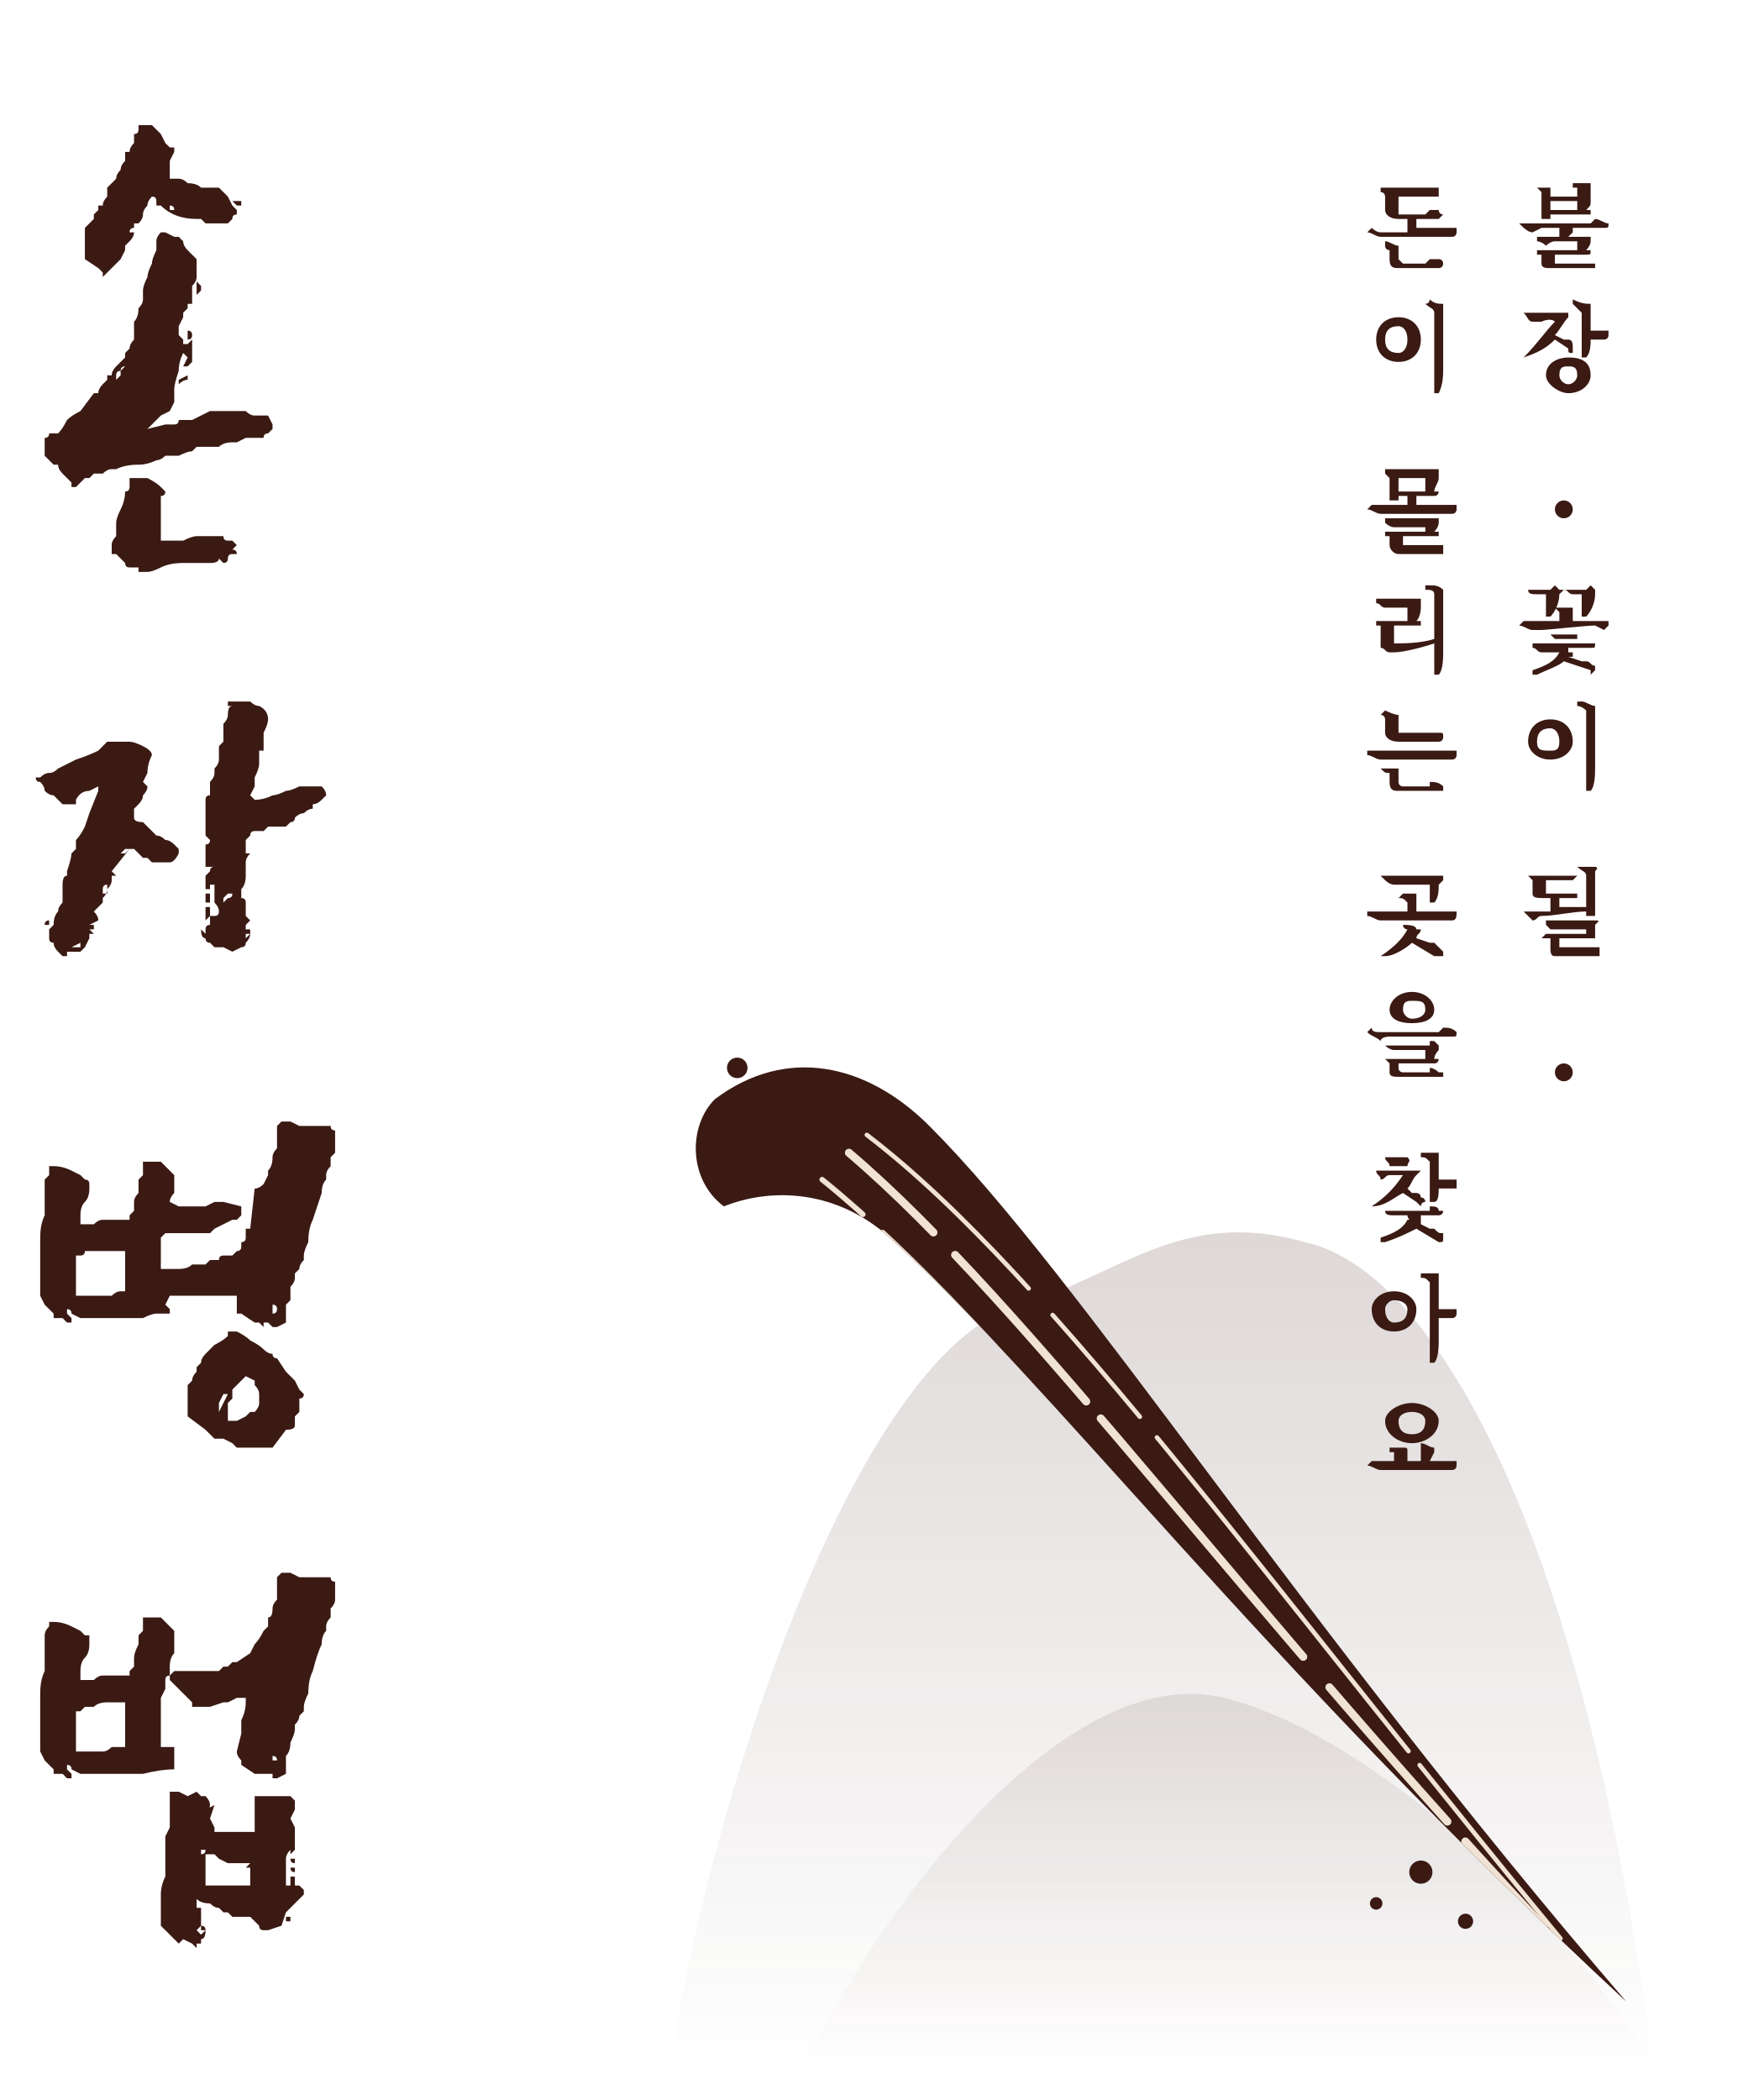
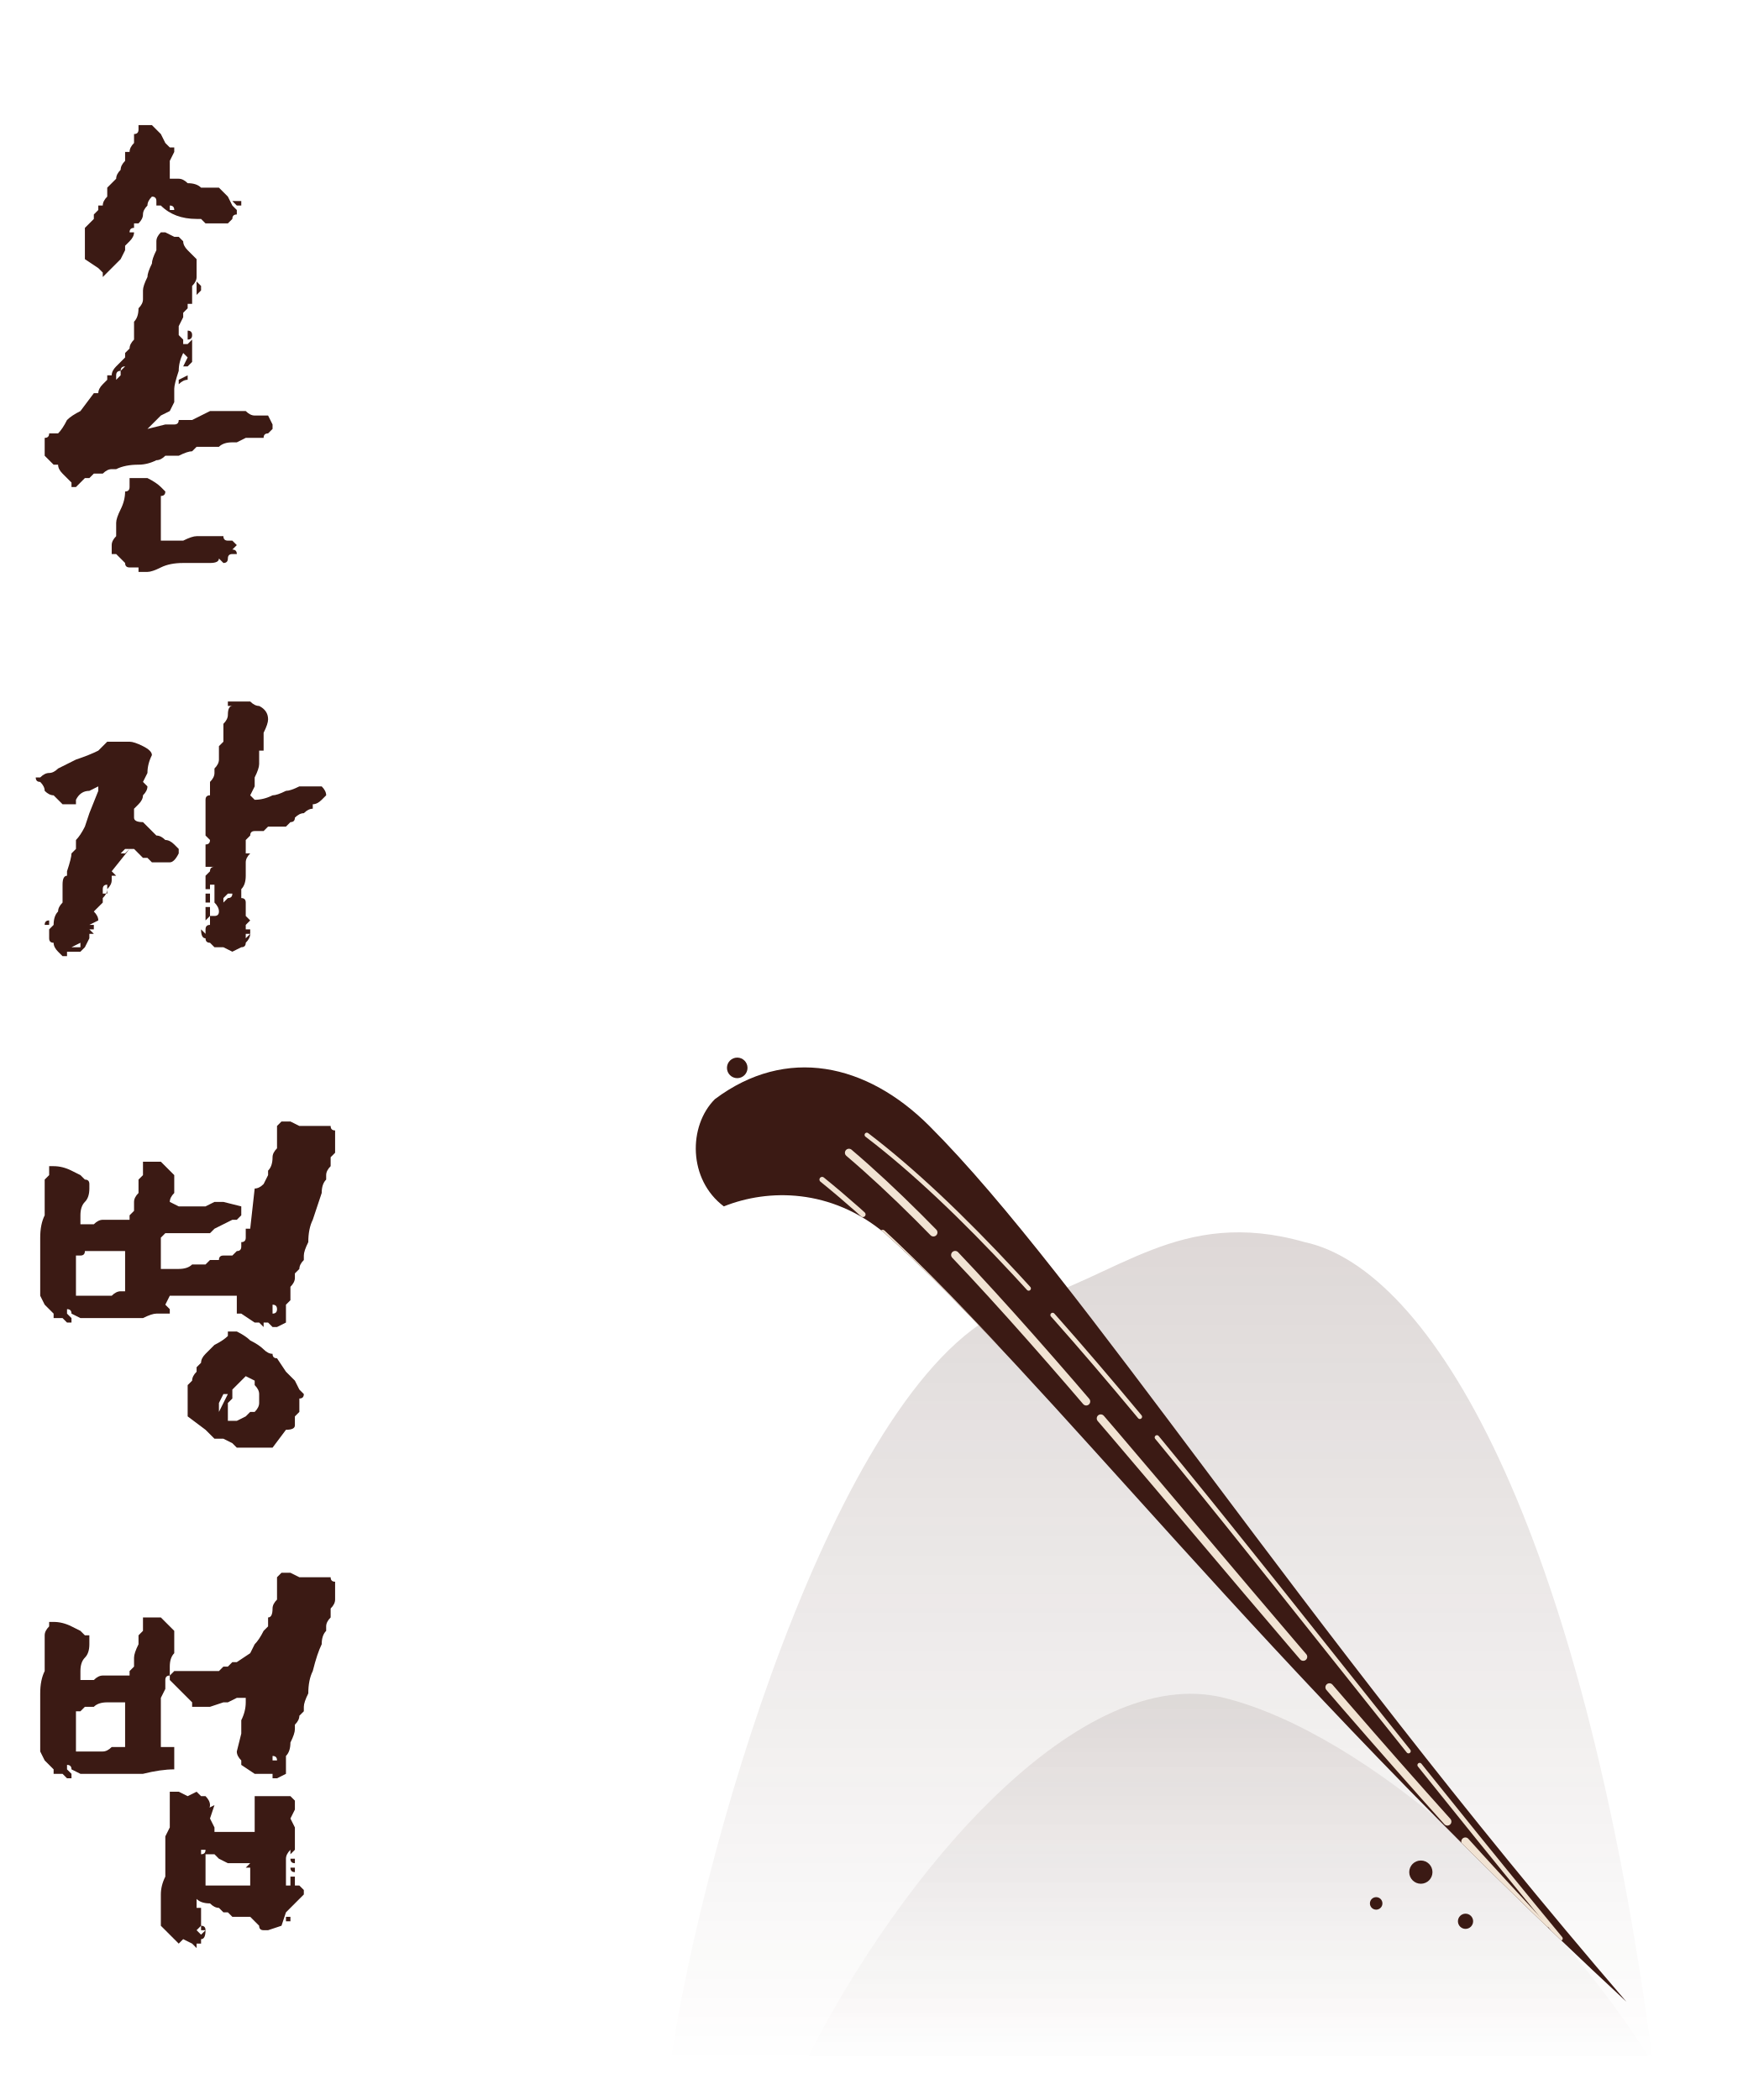
<svg xmlns="http://www.w3.org/2000/svg" viewBox="0 0 390 470" width="390" height="470">
  <defs>
    <linearGradient id="ink-w1" x1="0" y1="0" x2="0" y2="1">
      <stop offset="0" stop-color="#3B1A14" stop-opacity=".17" />
      <stop offset="1" stop-color="#3B1A14" stop-opacity="0" />
    </linearGradient>
    <linearGradient id="ink-w2" x1="0" y1="0" x2="0" y2="1">
      <stop offset="0" stop-color="#3B1A14" stop-opacity=".10" />
      <stop offset="1" stop-color="#3B1A14" stop-opacity="0" />
    </linearGradient>
    <clipPath id="ink-stk">
      <path d="M10 34 C26 22 44 26 58 40 C92 74 140 150 214 236 C132 160 84 96 48 64 C36 54 22 54 12 58 C4 52 4 40 10 34 Z" />
    </clipPath>
  </defs>
  <g transform="translate(150 212) scale(1.0)">
    <path d="M0 250 C8 196 40 92 78 80 C100 74 114 58 142 66 C170 72 204 128 220 250 Z" fill="url(#ink-w1)" />
    <path d="M30 250 C52 206 92 160 124 168 C156 176 198 214 220 250 Z" fill="url(#ink-w2)" />
    <path d="M10 34 C26 22 44 26 58 40 C92 74 140 150 214 236 C132 160 84 96 48 64 C36 54 22 54 12 58 C4 52 4 40 10 34 Z" fill="#3B1A14" />
    <g clip-path="url(#ink-stk)" fill="none" stroke="#F1E3D3" stroke-linecap="round">
      <path d="M40 46 C80 80 130 150 200 224" stroke-width="1.8" stroke-dasharray="26 7 44 5 70 9 40 6" />
      <path d="M34 52 C76 86 122 150 186 214" stroke-width="1.2" stroke-dasharray="12 6 36 5 60 12" />
      <path d="M44 42 C86 74 136 146 206 230" stroke-width="1" stroke-dasharray="50 8 30 6 90 4" />
    </g>
    <g fill="#3B1A14">
      <circle cx="15" cy="27" r="2.3" />
      <circle cx="168" cy="207" r="2.6" />
      <circle cx="178" cy="218" r="1.7" />
      <circle cx="158" cy="214" r="1.4" />
    </g>
  </g>
  <g fill="#3B1A14">
    <path d="M10 99Q10 99 10 98Q11 98 11 97L12 97H13Q14 96 15 94Q16 93 18 92L21 88Q21 88 22 88Q22 87 23 86Q23 86 24 85Q24 85 24 84Q24 84 25 84Q25 83 26 82L28 80L28 79Q29 78 29 78Q29 77 30 76Q30 75 30 75Q30 74 30 74Q30 73 30 72Q31 71 31 69Q32 68 32 67Q32 65 32 65Q32 64 33 62Q33 61 34 59Q34 58 35 56Q35 55 35 54V54Q35 53 36 52Q36 52 37 52Q37 52 39 53Q40 53 40 53L41 54Q41 55 42 56Q43 57 44 58V61L44 62Q44 63 43 64Q43 65 43 65V68L42 68V68Q42 68 42 69L41 70V71L40 73V75Q40 75 41 76L41 77H42L43 76V81L42 82H41L42 80L41 79Q40 81 40 83Q39 86 39 87L39 90L38 92Q38 92 36 93L35 94L34 95L33 96L37 95H38Q38 95 39 95Q40 95 40 94Q41 94 42 94Q43 94 43 94L47 92H53Q54 92 55 92Q56 93 57 93Q58 93 59 93Q60 93 60 93L61 95V96Q61 96 60 97Q59 97 59 98L58 98Q58 98 57 98Q56 98 55 98L53 99Q53 99 52 99Q50 99 49 100Q47 100 46 100Q44 100 44 100Q44 100 43 101Q42 101 40 102Q39 102 37 102Q36 103 35 103Q33 104 31 104Q28 104 26 105Q26 105 25 105Q24 105 23 106Q22 106 21 106Q20 107 20 107L19 107Q18 108 17 109H16L16 108Q15 107 14 106Q13 105 13 104L12 104L10 102ZM19 54Q19 54 19 53Q19 53 19 52L19 51L21 49L21 48L22 47Q22 47 22 46L23 46Q23 45 24 44Q24 42 24 42L25 41Q25 41 26 40Q26 39 27 38Q27 37 28 36Q28 35 28 34Q28 34 29 34Q29 33 30 32Q30 31 30 30Q31 30 31 29V28Q32 28 32 28Q33 28 34 28L36 30L37 32L38 33Q38 33 39 33Q39 34 39 34L38 36V40Q39 40 40 40Q41 40 42 41Q44 41 45 42Q46 42 47 42Q48 42 49 42Q50 43 51 44Q51 44 51 44L52 46L53 47L53 48Q52 48 52 49Q52 49 52 49L51 50H50V50H47Q47 50 46 50Q46 50 45 49L44 49Q39 49 36 46L35 46Q35 46 35 45Q35 44 34 44H34Q33 45 33 46Q32 47 32 48Q32 49 31 50Q31 50 30 50L30 51L30 52Q30 52 30 52Q30 53 29 54Q29 54 28 55Q28 56 28 56Q28 56 27 58Q26 59 25 60L23 62Q23 61 23 61Q23 61 22 60L19 58L19 56Q19 56 19 56Q19 55 19 55ZM31 128Q31 128 31 127Q30 127 29 127Q28 127 28 126Q28 126 27 125Q27 125 26 124Q25 124 25 124Q25 124 25 124Q25 124 25 124L25 122Q25 122 25 122Q25 122 25 122Q25 121 26 120Q26 118 26 117Q26 117 26 117Q26 116 27 114Q28 112 28 110Q29 110 29 109Q29 108 29 107H33Q35 108 36 109Q37 110 37 110V110V110Q37 111 36 111Q36 112 36 113Q36 114 36 115Q36 116 36 116Q36 116 36 117Q36 118 36 118Q36 119 36 120Q36 120 36 121Q39 121 41 121Q43 120 44 120Q45 120 46 120Q48 120 49 120Q49 120 50 120Q50 121 51 121Q52 121 52 121Q53 122 53 122Q52 123 52 123Q53 123 53 124Q52 124 52 124Q51 124 51 125Q51 125 51 125Q51 126 50 126L49 125Q49 126 47 126H46Q45 126 44 126Q42 126 41 126Q38 126 36 127Q34 128 33 128Q33 128 32 128Q31 128 31 128ZM28 82Q27 82 27 83Q26 83 26 84V85L27 84Q27 84 27 83L28 82ZM42 84Q42 85 42 85Q41 85 40 86V85L42 84ZM44 66V65Q44 64 44 64Q44 64 44 63L45 64V65ZM54 45Q54 45 54 46Q54 46 54 46H53L52 45ZM42 74Q43 74 43 75Q43 76 42 76Q42 76 42 75Q42 74 42 74ZM38 46Q38 46 38 47Q38 47 38 47Q39 47 39 47Q39 47 39 47Q39 47 39 47Q39 46 38 46ZM30 51Q29 51 29 52Q29 52 30 52Q30 52 30 52Q30 51 30 51Z" />
    <path d="M11 209Q11 209 11 209Q11 209 11 208Q11 208 12 207Q12 205 13 204Q13 203 14 202Q14 200 14 200Q14 199 14 198Q14 196 15 196Q15 196 15 195Q15 195 15 195Q16 192 16 191Q17 190 17 190Q17 189 17 188Q18 187 19 185L20 182L22 177V176Q22 176 20 177Q18 177 17 179Q17 180 17 180Q17 180 16 180Q16 180 15 180Q15 180 15 180Q14 180 14 180H14Q13 179 12 178Q11 178 10 177Q10 176 9 175Q8 175 8 174Q8 174 9 174Q10 173 11 173Q12 173 13 172Q15 171 17 170Q20 169 22 168Q23 167 24 166Q24 166 25 166Q26 166 27 166Q28 166 28 166Q28 166 28 166V166Q28 166 28 166Q28 166 29 166Q30 166 32 167Q34 168 34 169Q33 171 33 173Q32 175 32 175Q32 175 33 176Q33 177 32 178Q32 179 31 180Q31 180 30 181Q30 182 30 183Q30 184 32 184Q33 185 34 186Q34 186 35 187Q36 187 37 188Q38 188 39 189Q40 190 40 190V190V190Q40 191 40 191Q39 191 39 191H40H40Q39 193 38 193Q37 193 36 193Q35 193 35 193Q35 193 34 193Q34 193 33 192Q33 192 32 192Q31 191 31 191Q30 190 30 190H30H29L25 195Q25 195 25 195Q26 196 26 196H26Q25 196 25 196Q25 197 25 197Q25 198 24 199Q24 200 23 201V202Q23 202 22 203Q21 204 21 204Q22 205 22 206L20 207V207Q20 207 21 207Q21 207 21 208Q21 208 20 208Q20 208 20 208Q21 209 21 209Q21 209 20 209Q20 209 20 210L19 212L20 212Q20 212 19 212Q19 212 18 213L18 213Q17 213 16 213Q16 213 16 213H15V212Q15 213 15 213Q15 214 15 214Q15 214 16 214Q16 214 15 214Q15 214 15 214Q15 214 14 214Q14 214 13 213Q12 212 12 211Q11 211 11 210Q11 209 11 209ZM46 209 46 208Q46 207 47 207Q47 206 47 205H48Q49 205 49 204Q49 203 48 202Q48 200 48 199Q48 198 48 198Q47 198 47 198Q47 198 47 198L47 199Q47 199 46 199Q46 199 46 199L46 199V197H46L46 196Q46 196 46 196Q46 196 46 196Q47 195 47 195Q47 194 48 194Q48 194 47 194Q47 194 46 194Q46 194 46 194Q46 194 46 193L46 193Q46 193 46 192Q46 192 46 191Q46 190 46 190Q46 189 46 189Q47 189 47 188Q47 188 47 188Q47 188 46 187V181Q46 182 46 183V179Q46 179 46 179Q46 178 47 178Q47 176 47 175Q48 174 48 173Q48 172 48 172Q49 171 49 170Q49 170 49 169Q49 168 49 168Q49 167 49 167Q50 166 50 166Q50 166 50 166Q50 165 50 165V165Q50 165 50 164Q50 163 50 162Q51 161 51 160Q51 158 52 158L51 158Q51 158 51 158Q51 157 51 157Q52 157 52 157V157Q52 157 53 157Q54 157 56 157Q57 158 58 158Q60 159 60 161Q60 162 59 164Q59 166 59 168Q58 168 58 168Q58 168 58 169Q58 170 58 171Q58 172 57 174Q57 174 57 174Q57 174 57 174Q57 174 57 174Q57 175 57 176Q57 176 56 178L57 179Q59 179 61 178Q62 178 64 177Q65 177 67 176Q68 176 70 176Q72 176 72 176Q73 177 73 178Q73 178 73 178Q72 179 72 179Q71 180 70 180Q70 181 70 181Q69 181 68 182Q67 182 66 183Q66 184 65 184Q64 185 64 185Q63 185 62 185Q62 185 60 185Q60 185 59 186Q58 186 58 186V186Q58 186 57 186Q57 186 57 186Q56 186 56 187Q55 188 55 188Q55 189 55 189Q55 190 55 190Q55 191 55 191Q55 191 56 191Q55 192 55 193Q55 194 55 195Q55 196 55 196Q55 196 55 196Q55 198 54 199Q54 199 54 200H54Q54 200 54 201Q55 201 55 202Q55 204 55 204L55 205H55Q55 205 56 206Q56 206 55 207Q55 208 55 208L56 208Q56 208 56 209Q56 209 56 209Q56 210 55 211Q55 212 54 212L52 213L50 212Q49 212 48 212Q47 211 47 211Q46 211 46 210Q45 210 45 208ZM46 201Q46 200 46 200Q47 200 47 200L47 200L47 201Q47 201 47 202V202V202Q46 202 46 202Q46 201 46 201ZM50 200Q50 200 50 200Q50 201 50 201V202Q50 202 51 201Q52 201 52 200H51Q51 200 51 200Q51 200 50 201ZM23 200Q23 200 24 200Q24 199 24 198V198Q24 198 24 198Q24 198 24 198Q23 198 23 199Q23 200 23 200ZM46 203H47Q47 204 47 205Q47 205 46 206L46 206ZM29 190Q28 190 28 190Q28 190 28 190Q28 190 28 190Q27 191 27 191H28Q28 191 28 191Q28 191 28 191Q29 190 29 190ZM16 212 18 212 18 211ZM17 214Q17 214 17 215V214ZM56 209Q55 209 55 209Q55 209 55 209V210ZM50 199Q50 198 50 198V198H50ZM22 201Q22 201 22 201L22 201H22ZM11 207Q11 207 11 207H10Q10 206 11 206ZM50 203H50V203H50ZM27 190H28V190ZM25 196H25V196Z" />
    <path d="M9 282 9 277Q9 274 10 272Q10 270 10 269V267Q10 267 10 266Q10 265 10 264Q10 264 11 263Q11 262 11 261L12 261H12Q14 261 16 262Q18 263 18 263L19 264Q19 264 19 264Q20 264 20 265L20 265L20 266Q20 268 19 269Q18 270 18 272V273L18 274H19Q19 274 21 274Q22 273 23 273H27L28 273Q28 273 28 273Q29 273 29 273L29 272Q29 272 30 271Q30 270 30 269Q30 268 31 267Q31 266 31 265Q31 265 31 264Q31 264 32 263Q32 262 32 261Q32 260 32 260L33 260L35 260H36L37 261L39 263V264Q39 266 39 267Q38 268 38 269L40 270Q40 270 40 270H46L48 269Q48 269 49 269Q49 269 50 269L54 270L54 272Q54 272 53 273Q52 273 52 273L50 274Q50 274 48 275Q47 276 47 276Q46 276 46 276Q45 276 44 276Q43 276 42 276Q41 276 41 276H38Q38 276 37 276Q36 277 36 277Q36 278 36 278V284H39Q39 284 40 284Q42 284 43 283Q44 283 46 283Q47 282 47 282Q47 282 48 282L49 282Q49 281 50 281Q51 281 52 281Q52 281 53 280Q54 280 54 279Q54 279 54 278Q55 278 55 277Q55 276 55 275Q55 275 56 275L57 266Q58 266 59 265L60 263Q60 263 60 262Q61 261 61 259Q61 258 62 257Q62 256 62 255V252L63 251H65L67 252H73Q73 252 74 252Q74 253 75 253L75 254V255L75 256Q75 257 75 258Q75 258 74 259Q74 260 74 261Q73 262 73 263Q73 264 73 264Q72 265 72 267Q71 270 70 273Q69 275 69 278Q68 280 68 281Q68 281 68 282Q67 283 67 284Q67 284 66 285Q66 286 66 286Q66 287 65 288Q65 289 65 290Q65 290 65 291Q65 291 64 292L64 294V296L62 297L61 297Q61 297 61 297Q60 296 60 296H59Q59 297 59 297Q59 297 58 296Q58 296 57 296H57L54 294Q54 294 54 294Q53 294 53 294L53 289L53 290Q52 290 52 290Q51 290 50 290Q48 290 48 290Q47 290 46 290H38L38 290L37 292L38 293V294L37 294Q37 294 35 294Q34 294 32 295Q30 295 28 295Q26 295 24 295L22 295L20 295L18 295L16 294Q16 294 16 294Q16 293 15 293V294L16 295V296H15L14 295H12L12 294L10 292L9 290ZM42 312 42 311Q42 311 42 310Q42 310 42 310Q42 310 43 309Q43 308 44 307Q44 306 44 306Q45 305 45 305Q45 304 46 303L46 303Q47 302 48 301Q50 300 51 299L51 298H53Q55 299 56 300Q58 301 59 302Q60 303 61 303Q61 304 62 304L64 307L66 309L67 311L68 312V312Q68 313 67 313Q67 314 67 314L67 316L66 317Q66 318 66 319Q66 320 64 320L61 324H59L58 324L57 324H53L52 323Q52 323 50 322Q48 322 48 322L46 320L42 317L42 316ZM17 288Q17 288 17 289Q17 289 17 290H22Q22 290 23 290Q24 290 25 290Q26 289 27 289Q28 289 28 289L28 284L28 280H24Q22 280 21 280Q20 280 19 280Q19 281 18 281Q18 281 17 281Q17 282 17 283Q17 284 17 285ZM51 318H53L55 317Q55 317 56 316L57 316Q58 315 58 314Q58 313 58 312V312Q58 311 57 310Q57 310 57 309L55 308Q55 308 54 309Q53 310 53 310L53 310Q53 310 52 311Q52 312 52 313Q51 314 51 314Q51 315 51 316V317ZM50 312 49 314V316L51 312ZM61 292Q61 292 61 292Q61 293 61 293Q61 294 61 294Q62 294 62 293Q62 292 61 292Z" />
    <path d="M9 384 9 379Q9 376 10 374Q10 372 10 371V369Q10 369 10 368Q10 367 10 366Q10 365 11 364Q11 364 11 363L12 363H12Q14 363 16 364Q18 365 18 365L19 366Q19 366 19 366Q20 366 20 366L20 367L20 368Q20 370 19 371Q18 372 18 374V375L18 376H19Q19 376 21 376Q22 375 23 375H27L28 375Q28 375 28 375Q29 375 29 375L29 374Q29 374 30 373Q30 372 30 371Q30 370 31 368Q31 368 31 367Q31 367 31 366Q31 366 32 365Q32 364 32 363Q32 362 32 362L33 362L35 362H36L37 363L39 365V366Q39 368 39 370Q38 371 38 373L38 375Q37 375 37 376Q37 377 37 378L36 380Q36 380 36 382Q36 383 36 385Q36 387 36 388Q36 390 36 391H38L39 391L39 392L39 394L39 395V396L39 396Q36 396 32 397Q28 397 24 397L22 397L20 397L18 397L16 396Q16 396 16 396Q16 395 15 395V396L16 397V398H15L14 397H12L12 396L10 394L9 392ZM40 435 37 432 37 432 36 431Q36 430 36 429V429Q36 428 36 427Q36 425 36 424Q36 422 37 420Q37 419 37 418V417Q37 417 37 415Q37 414 37 414V411Q37 411 38 409Q38 408 38 408V401L40 401L42 402L44 401H44Q44 401 45 402L46 402Q47 403 47 404Q47 405 46 405L48 404L47 407L48 409L48 410Q49 410 49 410Q50 410 51 410L52 410H57Q57 410 57 409Q57 408 57 408L57 405V402Q57 402 58 402Q59 402 60 402L63 402L64 402Q64 402 65 402Q66 403 66 403V405L65 407L66 409Q66 410 66 412Q66 413 66 414L65 415L65 413Q65 414 65 414Q64 415 64 416V422L65 422V420L66 420L66 422H67L68 423V424L67 425L65 427L64 428L63 431L60 432L59 432Q58 432 58 431Q58 431 57 430Q57 430 56 429Q56 429 56 429H52L51 428Q51 428 51 428Q50 428 50 428L49 427Q48 427 47 426Q45 426 44 425L44 427H45V428L45 429H45V430Q45 430 45 431Q44 432 44 432L45 433L46 432Q46 434 45 434Q45 435 45 435Q45 435 44 435Q44 436 44 436L43 435L41 434ZM62 398 61 398Q61 398 61 397Q60 397 60 397H59Q59 397 59 397Q59 397 58 397Q58 397 57 397H57L54 395Q54 395 54 394Q53 393 53 392L54 388Q54 386 54 385Q55 383 55 381V380L53 380Q51 381 51 381Q50 381 50 381L47 382Q46 382 46 382Q45 382 45 382Q44 382 43 382L43 381Q42 380 42 380L38 376V375L39 374H43Q43 374 43 374Q44 374 44 374L46 374L46 374Q47 374 48 374Q49 374 49 374L50 373Q51 373 51 373L52 372Q52 372 53 372L56 370Q57 368 57 368Q58 367 59 365L60 364Q60 364 60 362Q61 362 61 360Q61 359 62 358Q62 356 62 356V353L63 352H65L67 353H73Q73 353 74 353Q74 354 75 354L75 355V356L75 357Q75 358 75 358Q75 359 74 360Q74 361 74 362Q73 363 73 364Q73 364 73 365Q72 366 72 368Q71 370 70 374Q69 376 69 379Q68 381 68 382Q68 382 68 383Q67 384 67 384Q67 385 66 386Q66 387 66 387Q66 388 65 390Q65 392 64 393L64 395V397ZM17 390Q17 390 17 391Q17 391 17 392H22Q22 392 23 392Q24 392 25 391Q26 391 27 391Q28 391 28 391L28 386L28 381H24Q22 381 21 382Q20 382 19 382Q19 382 18 383Q18 383 17 383Q17 383 17 385Q17 386 17 387ZM46 415Q46 416 46 417Q46 419 46 419V422L47 422H49L51 422H56L56 420L56 420Q56 419 56 418L55 418L56 417V417H51L49 416L48 415ZM61 393Q61 393 61 393Q61 393 61 394Q61 394 61 394Q62 394 62 394Q62 393 61 393ZM65 429 65 430H64V429L65 429ZM45 431Q46 431 46 432Q46 432 45 432Q45 432 45 432Q45 431 45 431ZM66 418Q66 418 66 418Q66 419 66 419Q65 419 65 418Q65 418 66 418ZM45 414Q45 414 45 414Q45 415 45 415Q46 415 46 414Q46 414 45 414ZM45 417Q45 417 45 417Q45 417 45 417Q46 417 46 417Q46 417 45 417ZM66 416Q66 416 66 416Q66 417 66 417Q65 417 65 416Q65 416 66 416Z" />
  </g>
-   <g fill="#3B1A14">
-     <path d="M355 57C356 57 356 57 356 56C356 56 356 56 356 56L355 56C355 56 356 55 356 54L356 54C356 53 356 53 356 53C356 53 355 53 355 53C354 53 354 53 354 53L354 53L351 53C351 53 352 52 352 52V51L357 51C357 51 359 51 359 51C360 51 360 51 360 50C360 50 360 50 360 50C359 50 358 49 357 49L356 50C354 50 345 50 343 50C342 50 341 50 341 50L340 50C340 50 340 50 340 50C341 51 342 52 343 52C343 52 345 51 345 51C346 51 347 51 349 51V52C349 52 349 53 349 53L346 53C346 53 345 53 344 53L344 53C344 53 344 54 344 54C344 54 345 54 346 55C346 55 347 54 348 54C348 54 352 54 353 54C353 55 353 56 353 56L353 56C352 56 349 56 348 56C347 56 345 56 344 56C344 56 344 56 344 56L344 57C344 57 345 57 345 57V59C345 60 346 60 347 60L356 60C356 60 356 60 357 60C357 60 357 60 357 59C357 59 357 59 357 59C356 59 355 59 354 59L354 59C353 59 349 59 348 59C348 59 348 59 348 59V57ZM347 49C347 49 347 48 347 48C349 48 354 48 356 48C356 48 356 48 356 47C356 47 356 47 356 47L355 47C356 46 356 46 356 45L356 43L356 42C356 42 356 41 356 41C355 41 354 41 353 41C352 41 352 41 352 41L352 42C353 42 353 42 353 42V44L347 44V43L347 42C347 42 347 42 347 42C346 42 345 42 344 42C344 42 344 42 344 42L344 42C344 42 345 43 345 43L345 47C345 48 345 48 345 49ZM347 45 353 45V47L347 47Z" />
-     <path d="M356 84C356 81 354 80 351 80C349 80 346 81 346 84C346 86 349 88 351 88C354 88 356 86 356 84ZM353 84C353 85 352 86 351 86C350 86 349 85 349 84C349 82 350 82 351 82C352 82 353 82 353 84ZM359 76C360 76 360 75 360 75C360 75 360 75 360 74C360 74 360 74 360 74C359 74 358 74 358 74L357 74L356 74V70L356 69C356 68 356 68 356 68C355 68 354 68 352 67C352 67 352 68 352 68L352 68C353 69 353 69 354 70V76C354 77 354 79 354 80H355C356 79 356 77 356 76V76ZM350 76 348 75C349 74 350 72 351 71L351 71C351 70 351 70 351 70C351 70 350 70 350 70C350 70 349 70 349 70L348 70C347 70 344 70 344 70C343 70 342 70 341 70L341 70C341 70 341 70 341 70C342 71 342 72 343 72C344 72 344 72 345 72C345 72 347 71 348 72C346 74 344 77 341 80C341 80 341 80 341 80L341 80C341 80 341 80 341 80C344 79 346 78 348 76L351 78C351 79 351 79 352 79C352 79 352 79 352 78C353 78 353 78 352 78C352 77 352 76 351 76Z" />
-     <circle cx="350" cy="114" r="2" />
-     <path d="M347 142C347 142 347 142 347 142C347 142 348 143 348 143C348 143 348 143 349 143C350 143 351 143 352 143C353 143 353 143 353 143C353 143 353 142 353 142C353 142 353 142 352 142C351 142 349 142 347 142ZM356 139C355 139 354 139 352 139L352 137L352 136C352 136 352 136 351 136C351 136 349 136 349 136C348 136 348 136 348 136L348 136C348 136 349 137 349 137V139C346 139 344 139 343 139C342 139 341 139 341 139L340 140C340 140 340 140 340 140C341 140 342 141 343 141C343 141 345 141 345 141C346 141 355 140 357 140C357 140 359 141 359 141C360 140 360 140 360 140C360 139 360 139 360 139C359 139 358 139 357 139ZM346 138C346 138 346 138 347 138C348 137 349 135 349 133L350 132C350 132 350 132 349 132C349 132 348 131 348 131C348 131 348 131 348 131L347 132C346 132 344 132 344 132C344 132 343 132 342 132L342 132C342 132 342 132 342 132C342 133 343 133 344 133C344 133 345 133 345 133L346 133C346 134 346 136 346 138C346 138 346 138 346 138ZM355 138C355 138 355 138 355 138C356 137 357 135 357 133L357 132C357 132 357 132 357 132C357 132 356 131 356 131C356 131 356 131 356 131L355 132C354 132 353 132 352 132C352 132 351 132 350 132L350 132C350 132 350 132 350 132C351 132 351 133 352 133C352 133 353 133 353 133L354 133C354 134 354 136 354 138C354 138 354 138 354 138ZM354 148 351 147 352 147C352 147 352 146 352 146C352 146 352 146 351 146L351 145L355 145C355 145 356 145 356 145C357 145 357 145 357 144C357 144 357 144 357 144C356 144 355 144 355 144L354 144C353 144 346 144 346 144C345 144 344 144 343 144L343 144C343 144 343 145 343 145C344 145 344 146 345 146C346 146 346 146 347 146L349 146L349 146C349 146 349 146 349 146C348 148 346 149 343 150C343 150 343 150 343 150L343 151C343 151 343 151 344 151C346 150 349 149 350 148L356 150C356 150 356 151 356 151C357 150 357 150 357 150C357 150 357 149 357 149C356 149 356 148 355 148Z" />
-     <path d="M352 166C352 163 350 161 347 161C344 161 342 163 342 166C342 168 344 170 347 170C350 170 352 168 352 166ZM349 166C349 168 348 168 347 168C345 168 344 168 344 166C344 164 345 163 347 163C348 163 349 164 349 166ZM356 177C357 176 357 173 357 172V160L357 158C357 158 357 158 357 158C356 158 355 157 354 157C354 157 354 157 353 157L353 158C354 158 355 159 355 159V173C355 174 355 177 355 177Z" />
-     <path d="M346 199V197V197L352 197C352 197 352 197 352 197C352 197 353 196 353 196C353 196 352 196 352 196C352 196 351 196 350 196L350 196C349 196 347 196 346 196C345 196 343 196 342 196C342 196 342 196 342 196L342 196C343 197 343 197 343 197V200C343 201 344 201 346 201L347 201V204C346 204 344 204 344 204C343 204 342 204 341 204L341 204C341 204 341 204 341 204C342 205 342 205 343 206C344 206 344 205 345 205C348 205 352 204 355 204C355 204 355 205 355 205H357C357 204 357 202 357 201V196L357 195C358 194 357 194 357 194C356 194 355 194 354 194C354 194 354 194 354 194L353 194C354 195 355 195 355 196V202L355 203C354 203 351 203 349 203V201L352 201C352 201 352 201 353 201C353 201 353 201 353 200C353 200 353 200 353 200C352 200 351 200 351 200L350 200C349 200 347 200 346 200C346 200 346 200 346 200ZM357 210C357 210 357 210 357 210C357 209 357 209 357 209L357 209C357 209 357 208 357 207L357 207C358 206 358 206 357 206C357 206 356 206 356 206C356 206 356 206 356 206L355 206C354 206 349 206 348 206C347 206 346 206 346 206L346 206C346 206 346 206 346 207C346 207 347 208 347 208C348 208 349 208 349 208C350 208 353 208 355 208C355 208 355 209 355 209L354 209C353 209 350 209 349 209C348 209 346 209 346 209C346 209 346 209 346 209L345 210C346 210 346 210 347 210V212C347 213 347 214 348 214L358 214C358 214 358 213 358 213C358 213 358 213 358 212C358 212 358 212 358 212C358 212 357 212 356 212L355 212C354 212 351 212 349 212C349 212 349 212 349 212V211V210Z" />
-     <circle cx="350" cy="240" r="2" />
-     <path d="M313 57V56L313 55C313 55 313 55 313 55C312 55 311 54 310 54C310 54 310 55 310 55L310 55C310 56 311 56 311 56V58C311 60 312 60 313 60L322 60C322 60 322 60 322 60C323 60 323 59 323 59C323 59 323 58 322 58C322 58 321 58 320 58L319 59C318 59 315 59 314 59C314 59 313 58 313 58ZM322 51C321 51 320 51 317 51V49L322 49C322 49 322 49 322 49C322 49 323 48 323 48C323 48 322 48 322 47C322 47 321 47 320 47L319 48C318 48 315 48 313 48C313 48 313 48 313 47V45V44L322 44C322 44 322 44 322 44C322 43 322 43 322 43C322 42 322 42 322 42C322 42 321 42 320 42L319 42C318 42 314 42 313 42C312 42 310 42 310 42C309 42 309 42 309 42L309 43C310 43 310 44 310 44V47C310 48 311 49 313 49L315 49V52C312 52 310 52 309 52C308 52 307 51 307 51L306 52C306 52 306 52 306 52C307 52 308 53 309 53C309 53 311 53 311 53C312 53 321 53 323 53C323 53 325 53 325 53C326 53 326 52 326 52C326 52 326 51 326 51C325 51 324 51 323 51Z" />
-     <path d="M318 76C318 73 316 71 313 71C310 71 308 73 308 76C308 79 310 81 313 81C316 81 318 79 318 76ZM315 76C315 78 314 79 313 79C311 79 310 78 310 76C310 74 311 73 313 73C314 73 315 74 315 76ZM322 88C323 86 323 84 323 82V70L323 69C323 68 323 68 323 68C322 68 321 68 320 67C320 67 320 68 319 68L319 68C320 69 321 69 321 70V83C321 84 321 87 321 88Z" />
-     <path d="M321 120C322 120 322 120 322 120C322 120 322 119 322 119L321 119C321 119 322 118 322 117L322 117C322 116 322 116 322 116C322 116 321 116 321 116C320 116 320 116 320 116L320 116C318 116 313 116 312 116C312 116 311 116 310 116L310 116C310 116 310 116 310 117C310 117 311 118 312 118C312 118 313 118 314 118C314 118 318 118 319 118C319 118 319 119 319 119L319 119C318 119 315 119 314 119C313 119 311 119 310 119C310 119 310 119 310 119L310 120C310 120 311 120 311 120V122C311 123 312 124 313 124L322 124C322 124 322 124 323 124C323 123 323 123 323 122C323 122 323 122 322 122C322 122 321 122 320 122L320 122C319 122 315 122 314 122C314 122 314 122 314 122V121V120ZM322 113C321 113 320 113 317 113V111L321 111C322 111 322 110 322 110C322 110 322 110 322 110L321 110C321 109 322 108 322 107L322 106C322 106 322 105 322 105C322 105 321 105 321 105C320 105 320 105 320 105L319 105C318 105 315 105 313 105C312 105 311 105 310 105C310 105 310 105 310 105L310 106C310 106 310 106 311 107L311 110C311 111 311 112 311 112H313C313 112 313 111 313 111L315 111V113L309 113C308 113 307 113 307 113L306 114C306 114 306 114 306 114C307 114 308 115 309 115C309 115 311 115 311 115C312 115 321 115 323 115C323 115 325 115 325 115C326 115 326 114 326 114C326 113 326 113 326 113C325 113 324 113 323 113ZM313 107C315 107 317 107 319 107L319 110L319 110C317 110 315 110 313 110Z" />
-     <path d="M322 151C323 150 323 147 323 146V133L323 132C323 132 323 132 323 132C322 131 321 131 320 131C320 131 320 131 319 131L319 132C320 132 321 132 321 133V143C318 144 314 144 312 144C312 144 312 144 312 144V141V140L318 140C318 140 318 140 318 139C318 139 318 139 318 139L317 139C318 138 318 136 318 136L318 135C318 135 318 134 318 134C318 134 317 134 317 134C317 134 316 134 316 134L315 134C314 134 311 134 310 134C310 134 309 134 308 134L308 134C308 134 308 135 308 135C309 135 309 136 310 136C310 136 311 136 312 136C312 136 314 136 315 136C315 136 315 138 315 139L315 139C314 139 312 139 312 139C311 139 309 139 308 139C308 139 308 139 308 139L308 140C308 140 309 140 309 140V143C309 144 309 144 309 145C310 145 310 146 311 146C312 146 312 146 312 146C314 146 318 145 321 144V146C321 148 321 150 321 151Z" />
-     <path d="M322 168C320 168 311 168 309 168C308 168 307 168 307 168L306 168C306 169 306 169 306 169C307 169 308 170 309 170C309 170 311 170 311 170C312 170 321 170 323 170C323 170 325 170 325 170C326 170 326 169 326 169C326 168 326 168 326 168C325 168 324 168 323 168ZM314 164C313 164 313 164 313 164V161L313 160C313 160 313 160 313 160C312 160 310 159 310 159C310 159 309 160 309 160L309 160C310 160 310 161 310 161V164C310 165 311 166 313 166L322 166C322 166 322 166 322 166C323 166 323 165 323 165C323 164 323 164 322 164C322 164 321 164 320 164L320 164C318 164 315 164 314 164ZM313 175V174L313 172C313 172 313 172 313 172C312 172 311 172 310 172C310 172 310 172 310 172L309 172C310 173 310 173 311 173V175C311 177 312 177 313 177L322 177C322 177 323 177 323 177C323 177 323 177 323 176C323 176 323 176 323 176C322 175 321 175 320 175L320 176C318 176 315 176 314 176C314 176 313 176 313 175Z" />
-     <path d="M317 202 317 201C317 200 317 200 317 200C316 200 315 200 314 200C314 200 314 200 314 200L313 201C314 201 314 201 315 202L315 204L309 204C308 204 307 204 307 204L306 204C306 204 306 204 306 205C307 205 308 206 309 206C309 206 311 206 311 206C312 206 321 206 323 206C323 206 325 206 325 206C326 206 326 205 326 204C326 204 326 204 326 204C325 204 324 204 323 204L322 204C321 204 319 204 317 204ZM321 202C321 202 321 202 321 202C322 201 322 199 322 198L323 197C323 196 323 196 323 196C323 196 322 196 322 196C321 196 321 196 321 196L320 196C319 196 313 196 312 196C311 196 310 196 310 196L309 196C309 196 309 196 310 197C310 197 311 198 312 198C312 198 313 198 314 198C315 198 318 198 320 198C320 199 320 201 320 202C320 202 320 202 320 202ZM320 211 317 210C317 209 318 209 318 208C318 208 318 208 318 208C318 208 318 208 317 208C317 207 315 207 314 207C314 207 314 207 314 207L314 207C314 208 315 208 315 208C314 210 312 212 309 214C309 214 309 214 309 214L309 214C310 214 310 214 310 214C312 214 315 212 316 211L321 214C322 214 322 214 322 214C322 214 323 214 323 214C323 213 323 213 323 213C322 212 322 212 321 211Z" />
-     <path d="M321 226C321 224 319 222 316 222C313 222 311 224 311 226C311 228 313 229 316 229C319 229 321 228 321 226ZM319 226C319 227 318 228 316 228C315 228 314 227 314 226C314 224 315 224 316 224C318 224 319 224 319 226ZM322 231C320 231 311 231 309 231C308 231 307 231 307 230L306 231C306 231 306 231 306 231C307 232 308 232 309 233C309 232 311 232 311 232C312 232 321 232 323 232C323 232 325 232 325 232C326 232 326 232 326 231C326 231 326 231 326 231C325 230 324 230 323 230ZM321 238C322 238 322 237 322 237C322 237 322 237 322 237L321 237C321 236 322 235 322 235L322 234C322 234 322 234 322 234C322 234 321 233 321 233C320 233 320 233 320 233L320 234C318 234 313 234 312 234C312 234 311 234 310 234L310 234C310 234 310 234 310 234C310 234 311 235 312 235C312 235 313 235 314 235C314 235 318 235 319 235C319 235 319 236 319 236L319 237C318 237 315 237 314 237C313 237 311 237 310 237C310 237 310 237 310 237L310 237C310 237 311 238 311 238V240C311 241 312 241 313 241L322 241C322 241 322 241 323 241C323 241 323 240 323 240C323 240 323 240 322 240C322 240 321 239 320 239L320 240C319 240 315 240 314 240C314 240 313 240 313 239V239V238Z" />
-     <path d="M310 259C310 259 310 259 310 259C310 260 311 260 311 261C311 261 311 261 312 261C312 261 314 261 315 261C315 261 315 261 315 261C315 260 316 260 315 259C315 259 315 259 315 259C314 259 312 259 310 259ZM307 270C307 270 307 270 307 270C310 270 312 268 314 267L317 269C317 269 317 269 318 270C318 270 318 269 319 269C319 269 319 268 318 268C318 268 318 267 317 267L316 267L315 266C316 265 316 264 317 263L318 262C318 262 318 262 318 262C317 262 317 262 316 262C316 262 316 262 316 262L315 262C314 262 310 262 310 262C309 262 308 262 308 262L307 262C307 262 307 262 308 262C308 263 309 263 309 264C310 264 310 263 311 263C311 263 313 263 314 263C312 266 310 268 307 270C307 270 307 270 307 270ZM325 266C326 266 326 266 326 266C326 265 326 265 326 264C326 264 326 264 326 264C325 264 324 264 324 264L323 264L322 264V260L322 259C322 259 322 258 322 258C321 258 320 258 318 258C318 258 318 258 318 258L318 259C319 259 319 259 320 260V266C320 267 320 269 320 269H321C322 269 322 267 322 266ZM320 275 318 274 318 273C318 273 318 273 318 273C318 273 318 272 318 272C317 272 317 272 317 272L320 272C321 272 322 272 322 272C322 272 323 272 323 271C323 271 323 271 322 271C322 270 321 270 320 270L320 271C319 271 313 271 312 271C311 271 310 271 310 271L310 271C310 271 310 271 310 271C310 272 311 272 312 272C312 272 313 272 313 272L315 272C315 272 315 272 315 272C315 273 316 273 315 273C314 275 312 276 309 277C309 277 309 278 309 278L310 278C310 278 310 278 310 278C313 277 315 276 317 275L322 278C322 278 322 278 322 278C323 278 323 278 323 277C323 277 323 277 323 276C322 276 322 276 321 275Z" />
-     <path d="M317 293C317 291 315 289 312 289C309 289 307 291 307 293C307 296 309 298 312 298C315 298 317 296 317 293ZM315 293C315 295 314 296 312 296C311 296 310 295 310 293C310 292 311 291 312 291C314 291 315 292 315 293ZM321 305C322 304 322 301 322 300V295L325 295C326 295 326 294 326 294C326 294 326 294 326 293C326 293 326 293 326 293C325 293 324 293 324 293L323 293L322 293V287L322 286C322 286 322 286 322 285C321 285 320 285 318 285C318 285 318 285 318 285L318 286C319 286 319 286 320 287V300C320 301 320 304 320 305Z" />
-     <path d="M322 318C322 316 319 314 316 314C313 314 310 316 310 318C310 321 313 323 316 323C319 323 322 321 322 318ZM319 318C319 320 318 321 316 321C314 321 313 320 313 318C313 317 314 316 316 316C318 316 319 317 319 318ZM322 327 320 327 321 325 321 324C321 324 321 324 321 324C320 324 319 323 318 323C318 323 318 323 318 324L318 324C318 324 318 325 318 325L318 327L315 327L315 326L315 325C315 324 315 324 314 324C314 324 312 324 312 324C311 324 311 324 311 324L311 325C312 325 312 325 312 325L312 327L309 327C308 327 307 327 307 327L306 328C306 328 306 328 306 328C307 328 308 329 309 329C309 329 311 329 311 329C312 329 321 329 323 329C323 329 325 329 325 329C326 329 326 328 326 328C326 327 326 327 326 327C325 327 324 327 323 327Z" />
-   </g>
</svg>
